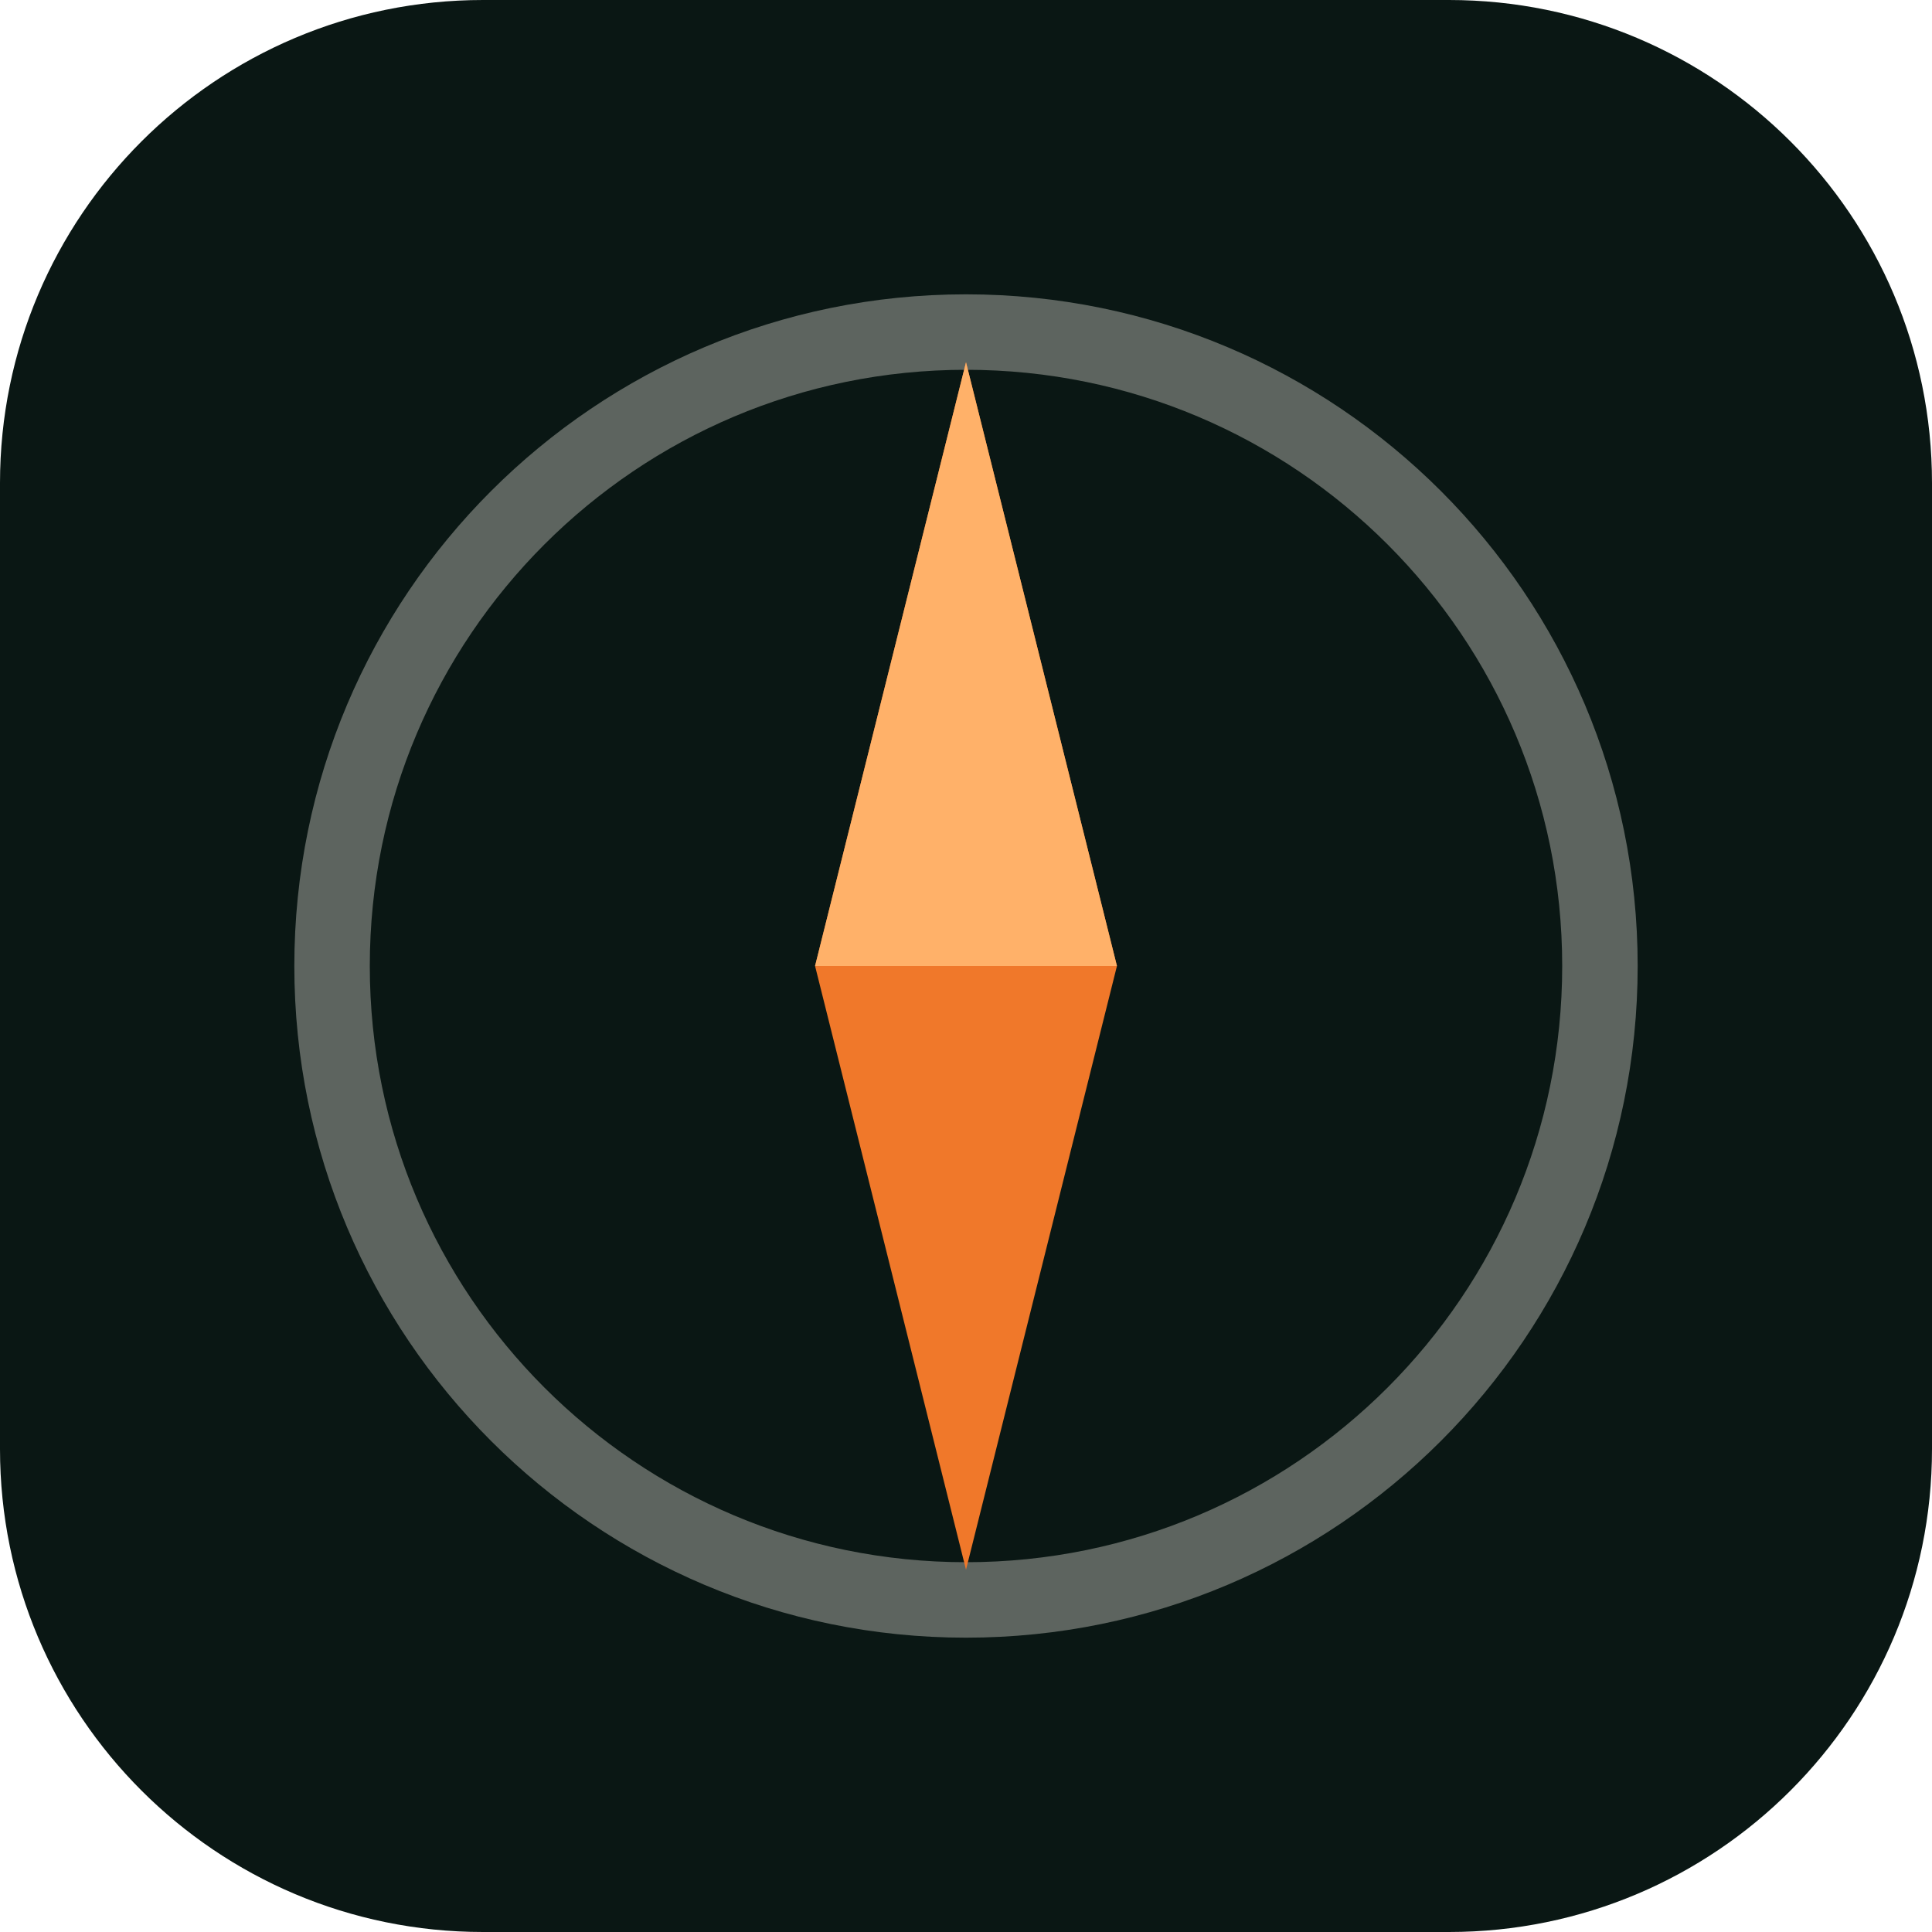
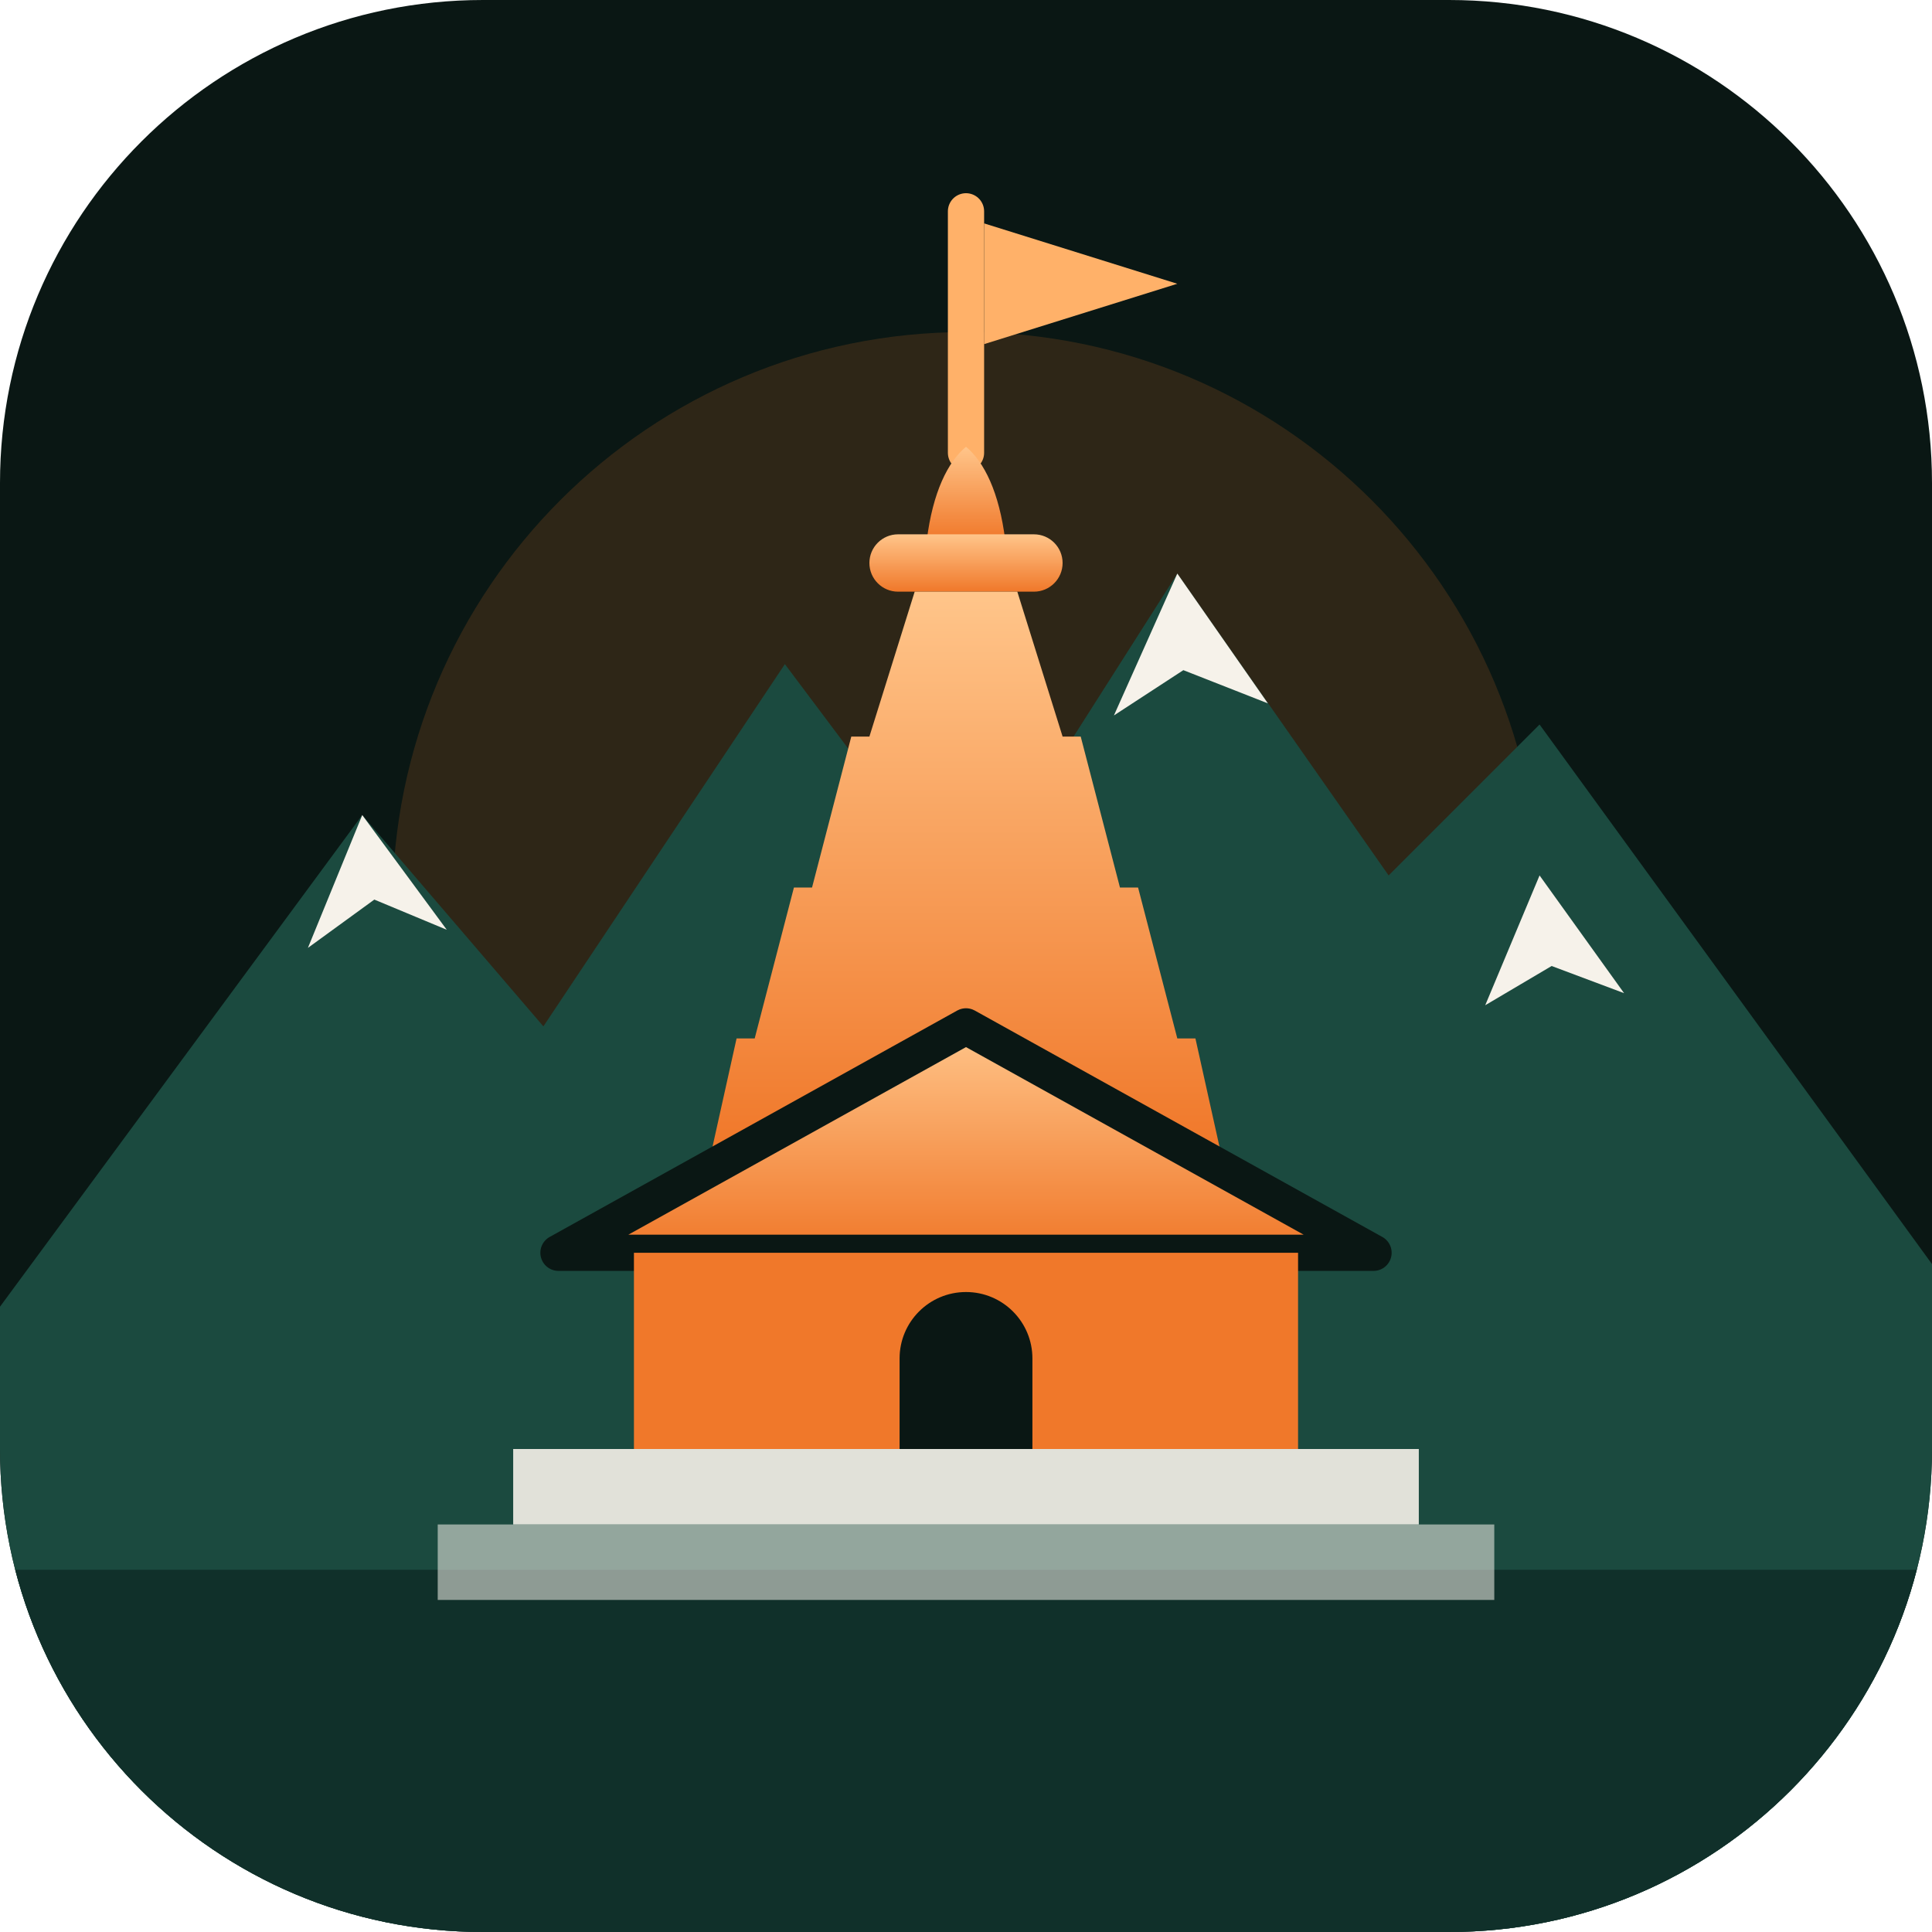
<svg xmlns="http://www.w3.org/2000/svg" viewBox="0 0 64 64">
-   <rect width="64" height="64" rx="16" fill="#0a1714" />
-   <circle cx="32" cy="32" r="21" fill="none" stroke="#f6f2ea" stroke-opacity=".35" stroke-width="2.5" />
-   <path d="M32 12 37 32 32 52 27 32Z" fill="#f0782a" />
-   <path d="M32 12 37 32H27Z" fill="#ffb169" />
+   <defs>
+     <linearGradient id="t" x1="0" y1="0" x2="0" y2="1">
+       <stop offset="0" stop-color="#ffc58a" />
+       <stop offset="1" stop-color="#f0782a" />
+     </linearGradient>
+     <clipPath id="c">
+       <rect width="64" height="64" rx="16" />
+     </clipPath>
+   </defs>
+   <g clip-path="url(#c)">
+     <rect width="64" height="64" fill="#0a1714" />
+     <circle cx="32" cy="30" r="19" fill="#f0782a" fill-opacity=".16" />
+     <path d="M-2 46 12 27l6 7 8-12 6 8 7-11 7 10 5-5 16 22v18H-2Z" fill="#1b4a3f" />
+     <path d="m12 27 2.8 3.8-2.4-1-2.2 1.6Zm27-8 3 4.3-2.8-1.1-2.3 1.5Zm12 10 2.8 3.9-2.4-.9-2.2 1.3Z" fill="#f6f2ea" />
+     <path d="M-2 52h68v14H-2Z" fill="#10302a" />
+   </g>
+   <path d="M32 7v8" stroke="#ffb169" stroke-width="1.2" stroke-linecap="round" />
+   <path d="M32.6 7.4 39 9.4 32.6 11.4Z" fill="#ffb169" />
+   <path d="M30.7 17.9C30.9 16.3 31.4 15.3 32 14.8 32.6 15.3 33.1 16.3 33.3 17.9Z" fill="url(#t)" />
+   <rect x="28.8" y="17.7" width="6.4" height="1.9" rx=".95" fill="url(#t)" />
+   <path d="M30.3 19.6H33.7L35.2 24.4H35.8L37.1 29.4H37.7L39 34.4H39.6L40.4 38H23.6L24.4 34.4H25L26.3 29.4H26.9L28.2 24.4H28.8Z" fill="url(#t)" />
+   <path d="M18.5 41.5 32 34l13.5 7.5Z" fill="url(#t)" stroke="#0a1714" stroke-width="1.2" stroke-linejoin="round" />
+   <path d="M21 41.5h22V48H21Z" fill="#f0782a" />
+   <path d="M17 48h30v2.5H17Z" fill="#f6f2ea" fill-opacity=".9" />
+   <path d="M14.5 50.5h35V53h-35Z" fill="#f6f2ea" fill-opacity=".55" />
+   <path d="M29.8 48v-3a2.2 2.2 0 0 1 4.4 0v3Z" fill="#0a1714" />
</svg>
